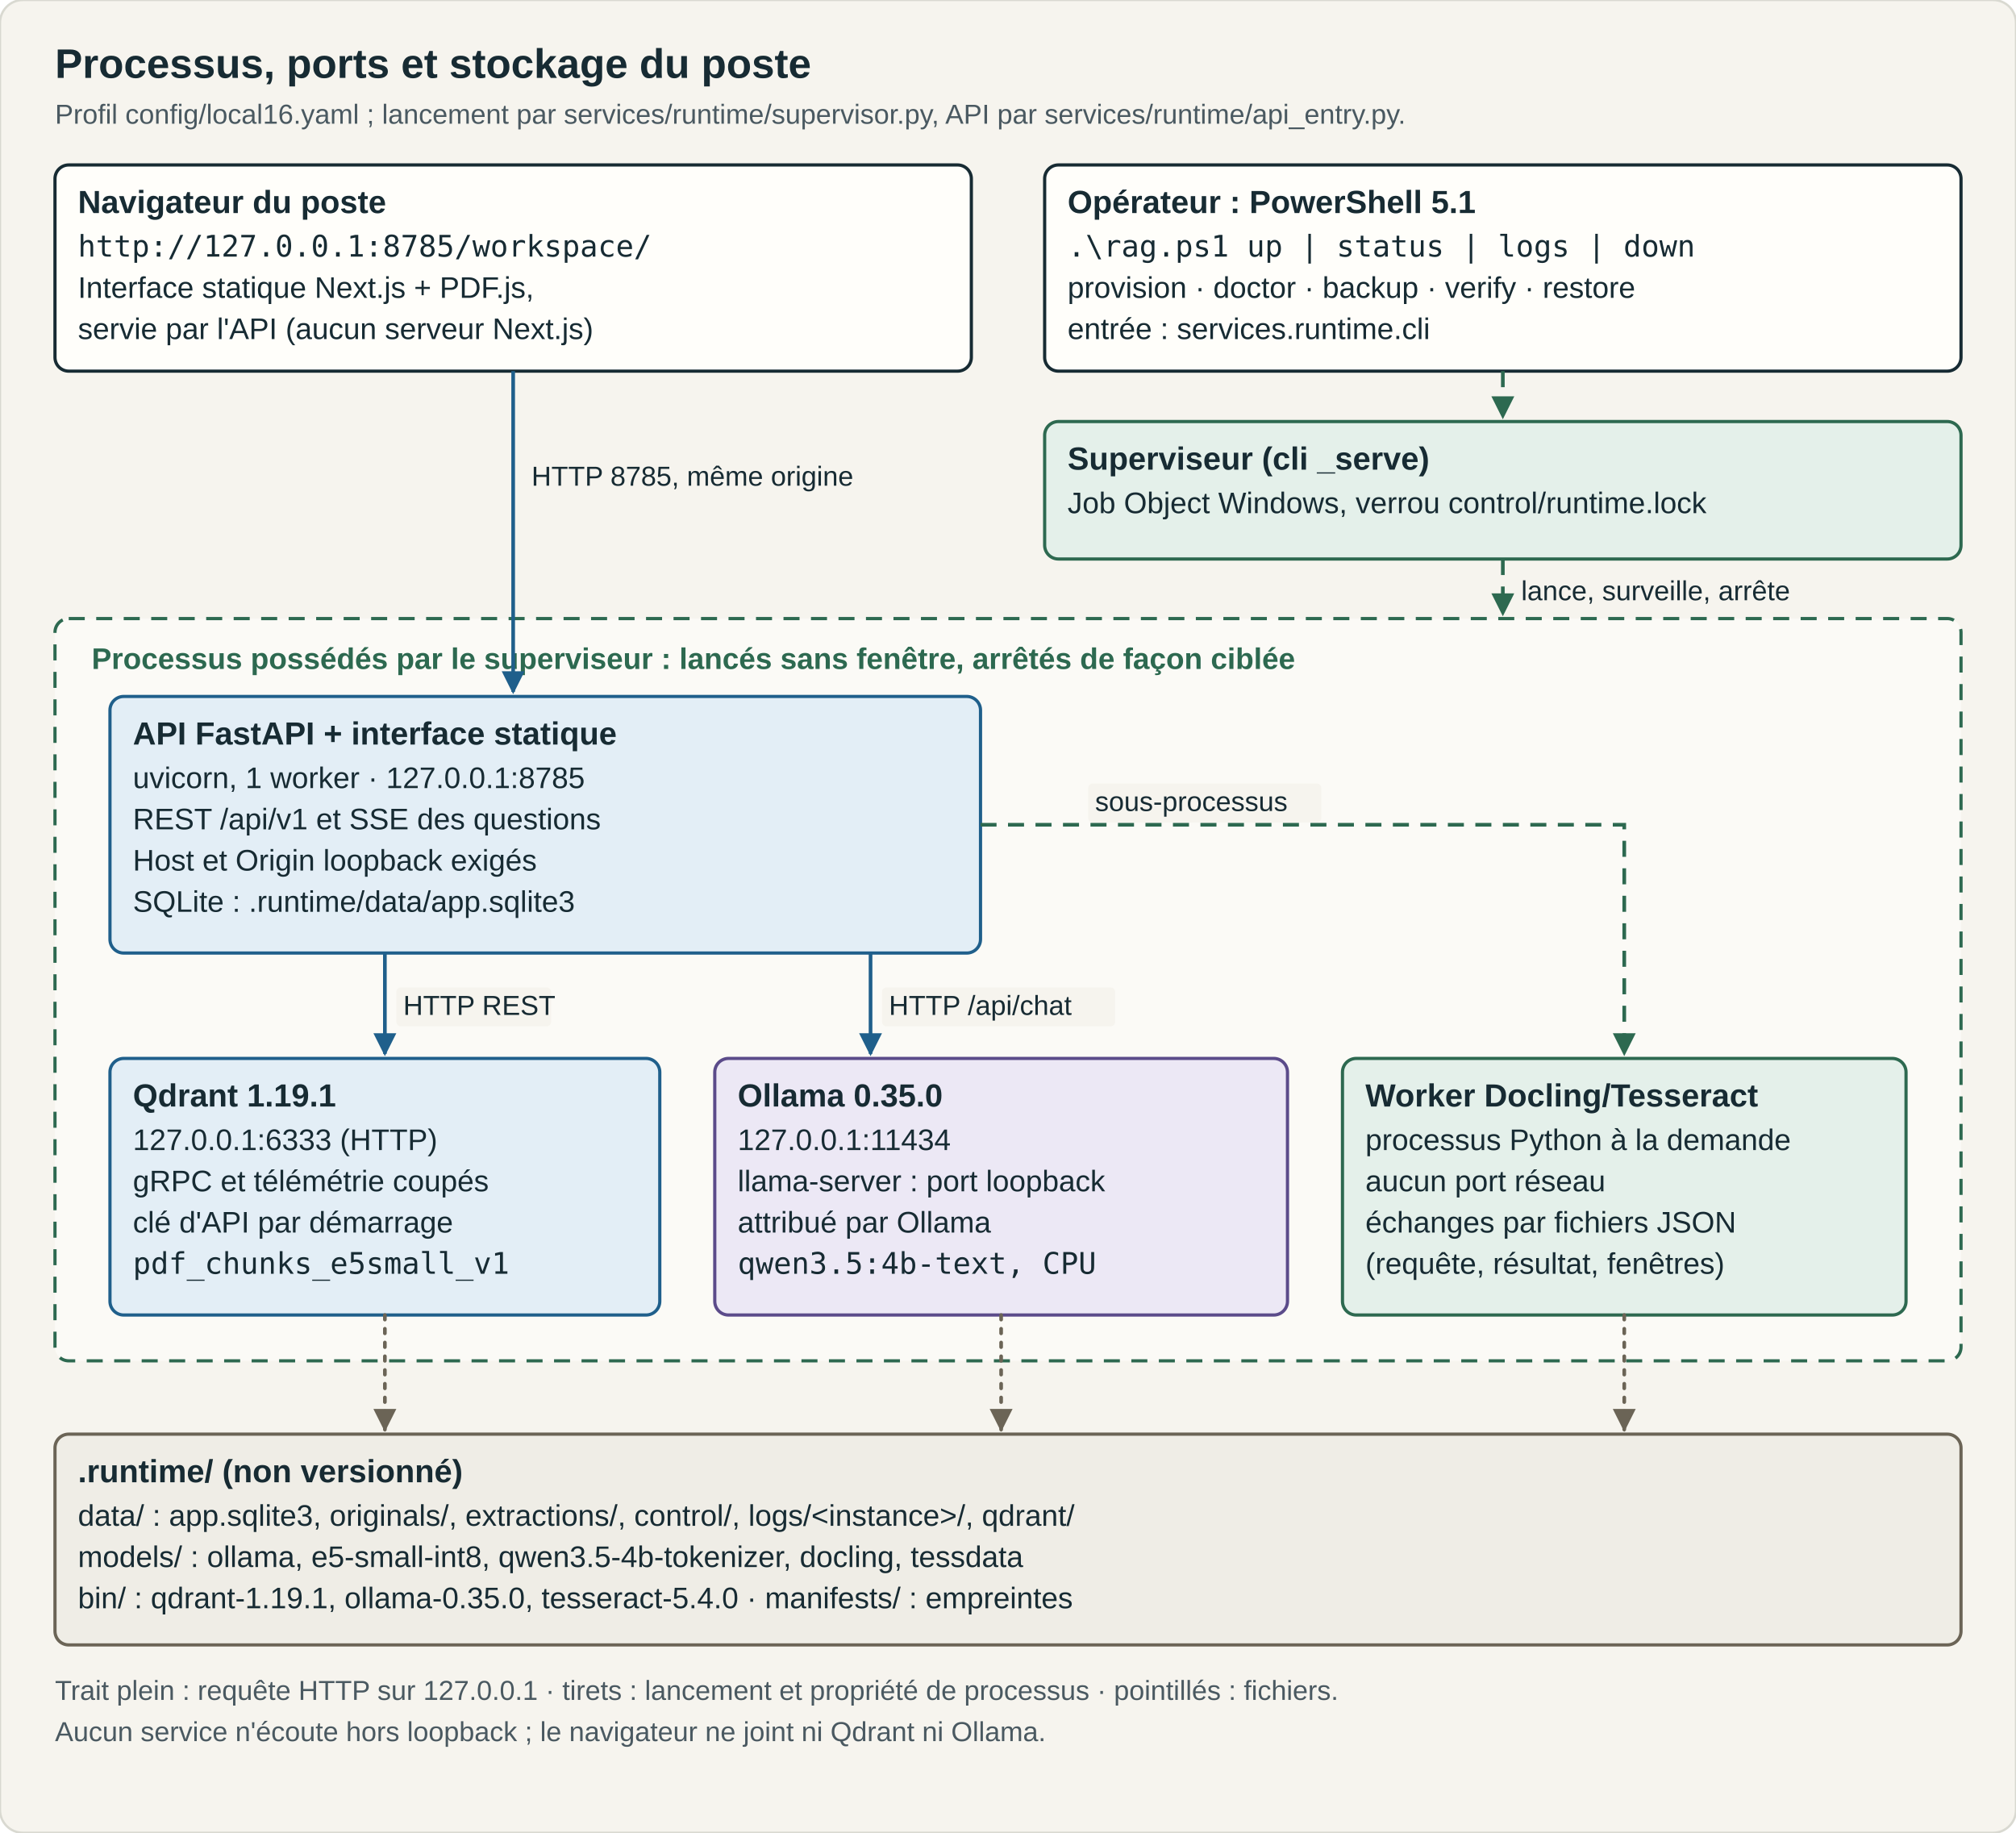
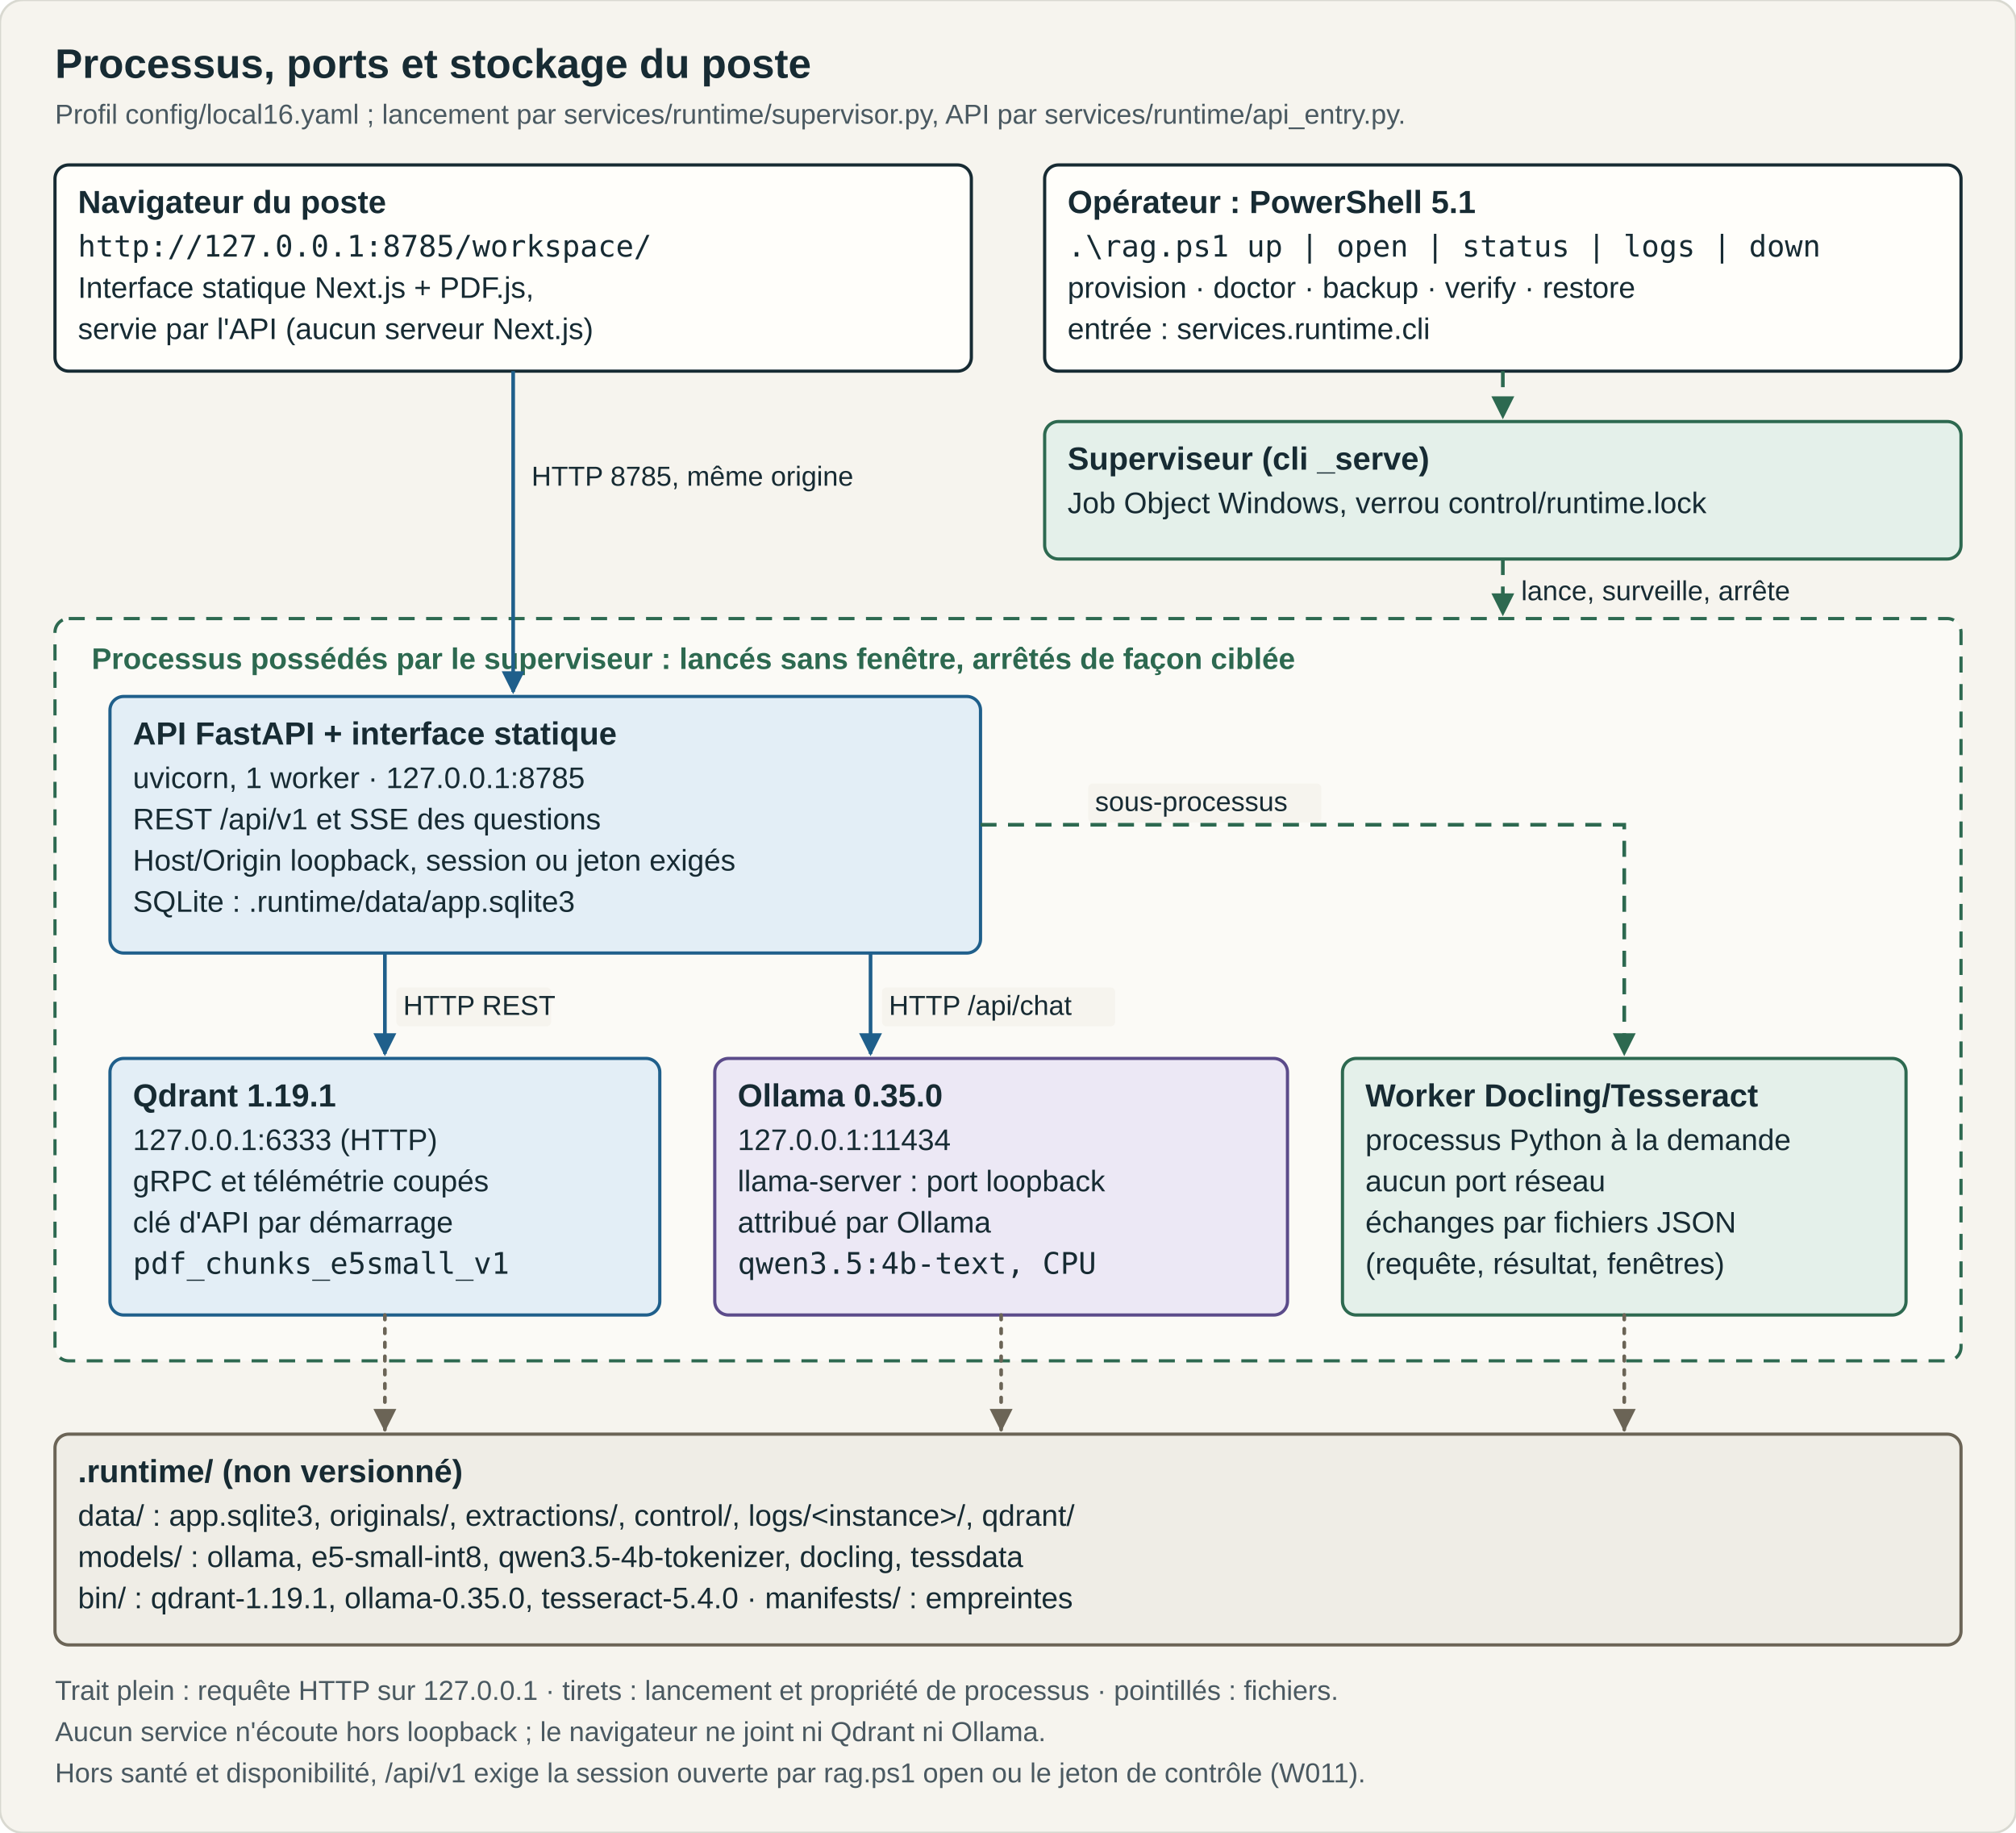
<svg xmlns="http://www.w3.org/2000/svg" width="880" height="800" viewBox="0 0 880 800" role="img" aria-labelledby="processus-ports-title processus-ports-desc" font-family="'Segoe UI', system-ui, -apple-system, 'Helvetica Neue', Arial, sans-serif">
  <defs>
    <marker id="processus-ports-head-1f5f8b" viewBox="0 0 10 10" refX="9" refY="5" markerWidth="10" markerHeight="10" markerUnits="userSpaceOnUse" orient="auto-start-reverse">
      <path d="M0,0 L10,5 L0,10 z" fill="#1F5F8B" />
    </marker>
    <marker id="processus-ports-head-2d6950" viewBox="0 0 10 10" refX="9" refY="5" markerWidth="10" markerHeight="10" markerUnits="userSpaceOnUse" orient="auto-start-reverse">
      <path d="M0,0 L10,5 L0,10 z" fill="#2D6950" />
    </marker>
    <marker id="processus-ports-head-6b6456" viewBox="0 0 10 10" refX="9" refY="5" markerWidth="10" markerHeight="10" markerUnits="userSpaceOnUse" orient="auto-start-reverse">
      <path d="M0,0 L10,5 L0,10 z" fill="#6B6456" />
    </marker>
  </defs>
  <rect x="0" y="0" width="880" height="800" rx="10" fill="#F6F4EE" stroke="#D9D9D1" />
  <text x="24" y="34" font-size="18" fill="#172B33" font-weight="600">Processus, ports et stockage du poste</text>
  <text x="24" y="54" font-size="12" fill="#4A5961">Profil config/local16.yaml ; lancement par services/runtime/supervisor.py, API par services/runtime/api_entry.py.</text>
  <rect x="24" y="72" width="400" height="90" rx="6" fill="#FFFEFA" stroke="#172B33" stroke-width="1.4" />
  <text x="34" y="93" font-size="14" fill="#172B33" font-weight="600">Navigateur du poste</text>
  <text x="34" y="112" font-size="13" fill="#172B33" font-family="Consolas, 'Cascadia Mono', 'DejaVu Sans Mono', monospace">http://127.0.0.1:8785/workspace/</text>
  <text x="34" y="130" font-size="13" fill="#172B33">Interface statique Next.js + PDF.js,</text>
  <text x="34" y="148" font-size="13" fill="#172B33">servie par l'API (aucun serveur Next.js)</text>
  <rect x="456" y="72" width="400" height="90" rx="6" fill="#FFFEFA" stroke="#172B33" stroke-width="1.4" />
  <text x="466" y="93" font-size="14" fill="#172B33" font-weight="600">Opérateur : PowerShell 5.1</text>
-   <text x="466" y="112" font-size="13" fill="#172B33" font-family="Consolas, 'Cascadia Mono', 'DejaVu Sans Mono', monospace">.\rag.ps1 up | status | logs | down</text>
+   <text x="466" y="112" font-size="13" fill="#172B33" font-family="Consolas, 'Cascadia Mono', 'DejaVu Sans Mono', monospace">.\rag.ps1 up | open | status | logs | down</text>
  <text x="466" y="130" font-size="13" fill="#172B33">provision · doctor · backup · verify · restore</text>
  <text x="466" y="148" font-size="13" fill="#172B33">entrée : services.runtime.cli</text>
  <rect x="456" y="184" width="400" height="60" rx="6" fill="#E4F0EA" stroke="#2D6950" stroke-width="1.4" />
  <text x="466" y="205" font-size="14" fill="#172B33" font-weight="600">Superviseur (cli _serve)</text>
  <text x="466" y="224" font-size="13" fill="#172B33">Job Object Windows, verrou control/runtime.lock</text>
  <polyline points="656,162 656,182" fill="none" stroke="#2D6950" stroke-width="1.6" stroke-dasharray="7 5" marker-end="url(#processus-ports-head-2d6950)" />
  <rect x="24" y="270" width="832" height="324" rx="6" fill="#FBFAF6" stroke="#2D6950" stroke-width="1.4" stroke-dasharray="7 5" />
  <text x="40" y="292" font-size="13" fill="#2D6950" font-weight="600">Processus possédés par le superviseur : lancés sans fenêtre, arrêtés de façon ciblée</text>
  <polyline points="656,244 656,268" fill="none" stroke="#2D6950" stroke-width="1.6" stroke-dasharray="7 5" marker-end="url(#processus-ports-head-2d6950)" />
  <rect x="661" y="250" width="170.16" height="17" rx="2" fill="#F6F4EE" stroke="#F6F4EE" stroke-width="0" />
  <text x="664" y="262" font-size="12" fill="#172B33">lance, surveille, arrête</text>
  <rect x="48" y="304" width="380" height="112" rx="6" fill="#E3EEF6" stroke="#1F5F8B" stroke-width="1.4" />
  <text x="58" y="325" font-size="14" fill="#172B33" font-weight="600">API FastAPI + interface statique</text>
  <text x="58" y="344" font-size="13" fill="#172B33">uvicorn, 1 worker · 127.0.0.1:8785</text>
  <text x="58" y="362" font-size="13" fill="#172B33">REST /api/v1 et SSE des questions</text>
-   <text x="58" y="380" font-size="13" fill="#172B33">Host et Origin loopback exigés</text>
+   <text x="58" y="380" font-size="13" fill="#172B33">Host/Origin loopback, session ou jeton exigés</text>
  <text x="58" y="398" font-size="13" fill="#172B33">SQLite : .runtime/data/app.sqlite3</text>
  <polyline points="224,162 224,302" fill="none" stroke="#1F5F8B" stroke-width="1.6" marker-end="url(#processus-ports-head-1f5f8b)" />
  <rect x="229" y="200" width="163.32" height="17" rx="2" fill="#F6F4EE" stroke="#F6F4EE" stroke-width="0" />
  <text x="232" y="212" font-size="12" fill="#172B33">HTTP 8785, même origine</text>
  <rect x="48" y="462" width="240" height="112" rx="6" fill="#E3EEF6" stroke="#1F5F8B" stroke-width="1.4" />
  <text x="58" y="483" font-size="14" fill="#172B33" font-weight="600">Qdrant 1.19.1</text>
  <text x="58" y="502" font-size="13" fill="#172B33">127.0.0.1:6333 (HTTP)</text>
  <text x="58" y="520" font-size="13" fill="#172B33">gRPC et télémétrie coupés</text>
  <text x="58" y="538" font-size="13" fill="#172B33">clé d'API par démarrage</text>
  <text x="58" y="556" font-size="13" fill="#172B33" font-family="Consolas, 'Cascadia Mono', 'DejaVu Sans Mono', monospace">pdf_chunks_e5small_v1</text>
  <rect x="312" y="462" width="250" height="112" rx="6" fill="#ECE8F5" stroke="#5B4B8A" stroke-width="1.4" />
  <text x="322" y="483" font-size="14" fill="#172B33" font-weight="600">Ollama 0.35.0</text>
  <text x="322" y="502" font-size="13" fill="#172B33">127.0.0.1:11434</text>
  <text x="322" y="520" font-size="13" fill="#172B33">llama-server : port loopback</text>
  <text x="322" y="538" font-size="13" fill="#172B33">attribué par Ollama</text>
  <text x="322" y="556" font-size="13" fill="#172B33" font-family="Consolas, 'Cascadia Mono', 'DejaVu Sans Mono', monospace">qwen3.5:4b-text, CPU</text>
  <rect x="586" y="462" width="246" height="112" rx="6" fill="#E4F0EA" stroke="#2D6950" stroke-width="1.4" />
  <text x="596" y="483" font-size="14" fill="#172B33" font-weight="600">Worker Docling/Tesseract</text>
  <text x="596" y="502" font-size="13" fill="#172B33">processus Python à la demande</text>
  <text x="596" y="520" font-size="13" fill="#172B33">aucun port réseau</text>
  <text x="596" y="538" font-size="13" fill="#172B33">échanges par fichiers JSON</text>
  <text x="596" y="556" font-size="13" fill="#172B33">(requête, résultat, fenêtres)</text>
  <polyline points="168,416 168,460" fill="none" stroke="#1F5F8B" stroke-width="1.6" marker-end="url(#processus-ports-head-1f5f8b)" />
  <rect x="173" y="431" width="67.56" height="17" rx="2" fill="#F6F4EE" stroke="#F6F4EE" stroke-width="0" />
  <text x="176" y="443" font-size="12" fill="#172B33">HTTP REST</text>
  <polyline points="380,416 380,460" fill="none" stroke="#1F5F8B" stroke-width="1.6" marker-end="url(#processus-ports-head-1f5f8b)" />
  <rect x="385" y="431" width="101.76" height="17" rx="2" fill="#F6F4EE" stroke="#F6F4EE" stroke-width="0" />
  <text x="388" y="443" font-size="12" fill="#172B33">HTTP /api/chat</text>
  <polyline points="428,360 709,360 709,460" fill="none" stroke="#2D6950" stroke-width="1.6" stroke-dasharray="7 5" marker-end="url(#processus-ports-head-2d6950)" />
  <rect x="475" y="342" width="101.76" height="17" rx="2" fill="#F6F4EE" stroke="#F6F4EE" stroke-width="0" />
  <text x="478" y="354" font-size="12" fill="#172B33">sous-processus</text>
  <rect x="24" y="626" width="832" height="92" rx="6" fill="#EFEDE6" stroke="#6B6456" stroke-width="1.4" />
  <text x="34" y="647" font-size="14" fill="#172B33" font-weight="600">.runtime/ (non versionné)</text>
  <text x="34" y="666" font-size="13" fill="#172B33">data/ : app.sqlite3, originals/, extractions/, control/, logs/&lt;instance&gt;/, qdrant/</text>
  <text x="34" y="684" font-size="13" fill="#172B33">models/ : ollama, e5-small-int8, qwen3.5-4b-tokenizer, docling, tessdata</text>
  <text x="34" y="702" font-size="13" fill="#172B33">bin/ : qdrant-1.19.1, ollama-0.35.0, tesseract-5.4.0 · manifests/ : empreintes</text>
  <polyline points="168,574 168,624" fill="none" stroke="#6B6456" stroke-width="1.6" stroke-dasharray="2 4" stroke-linecap="round" marker-end="url(#processus-ports-head-6b6456)" />
  <polyline points="437,574 437,624" fill="none" stroke="#6B6456" stroke-width="1.6" stroke-dasharray="2 4" stroke-linecap="round" marker-end="url(#processus-ports-head-6b6456)" />
  <polyline points="709,574 709,624" fill="none" stroke="#6B6456" stroke-width="1.6" stroke-dasharray="2 4" stroke-linecap="round" marker-end="url(#processus-ports-head-6b6456)" />
  <text x="24" y="742" font-size="12" fill="#4A5961">Trait plein : requête HTTP sur 127.0.0.1 · tirets : lancement et propriété de processus · pointillés : fichiers.</text>
  <text x="24" y="760" font-size="12" fill="#4A5961">Aucun service n'écoute hors loopback ; le navigateur ne joint ni Qdrant ni Ollama.</text>
+   <text x="24" y="778" font-size="12" fill="#4A5961">Hors santé et disponibilité, /api/v1 exige la session ouverte par rag.ps1 open ou le jeton de contrôle (W011).</text>
</svg>
